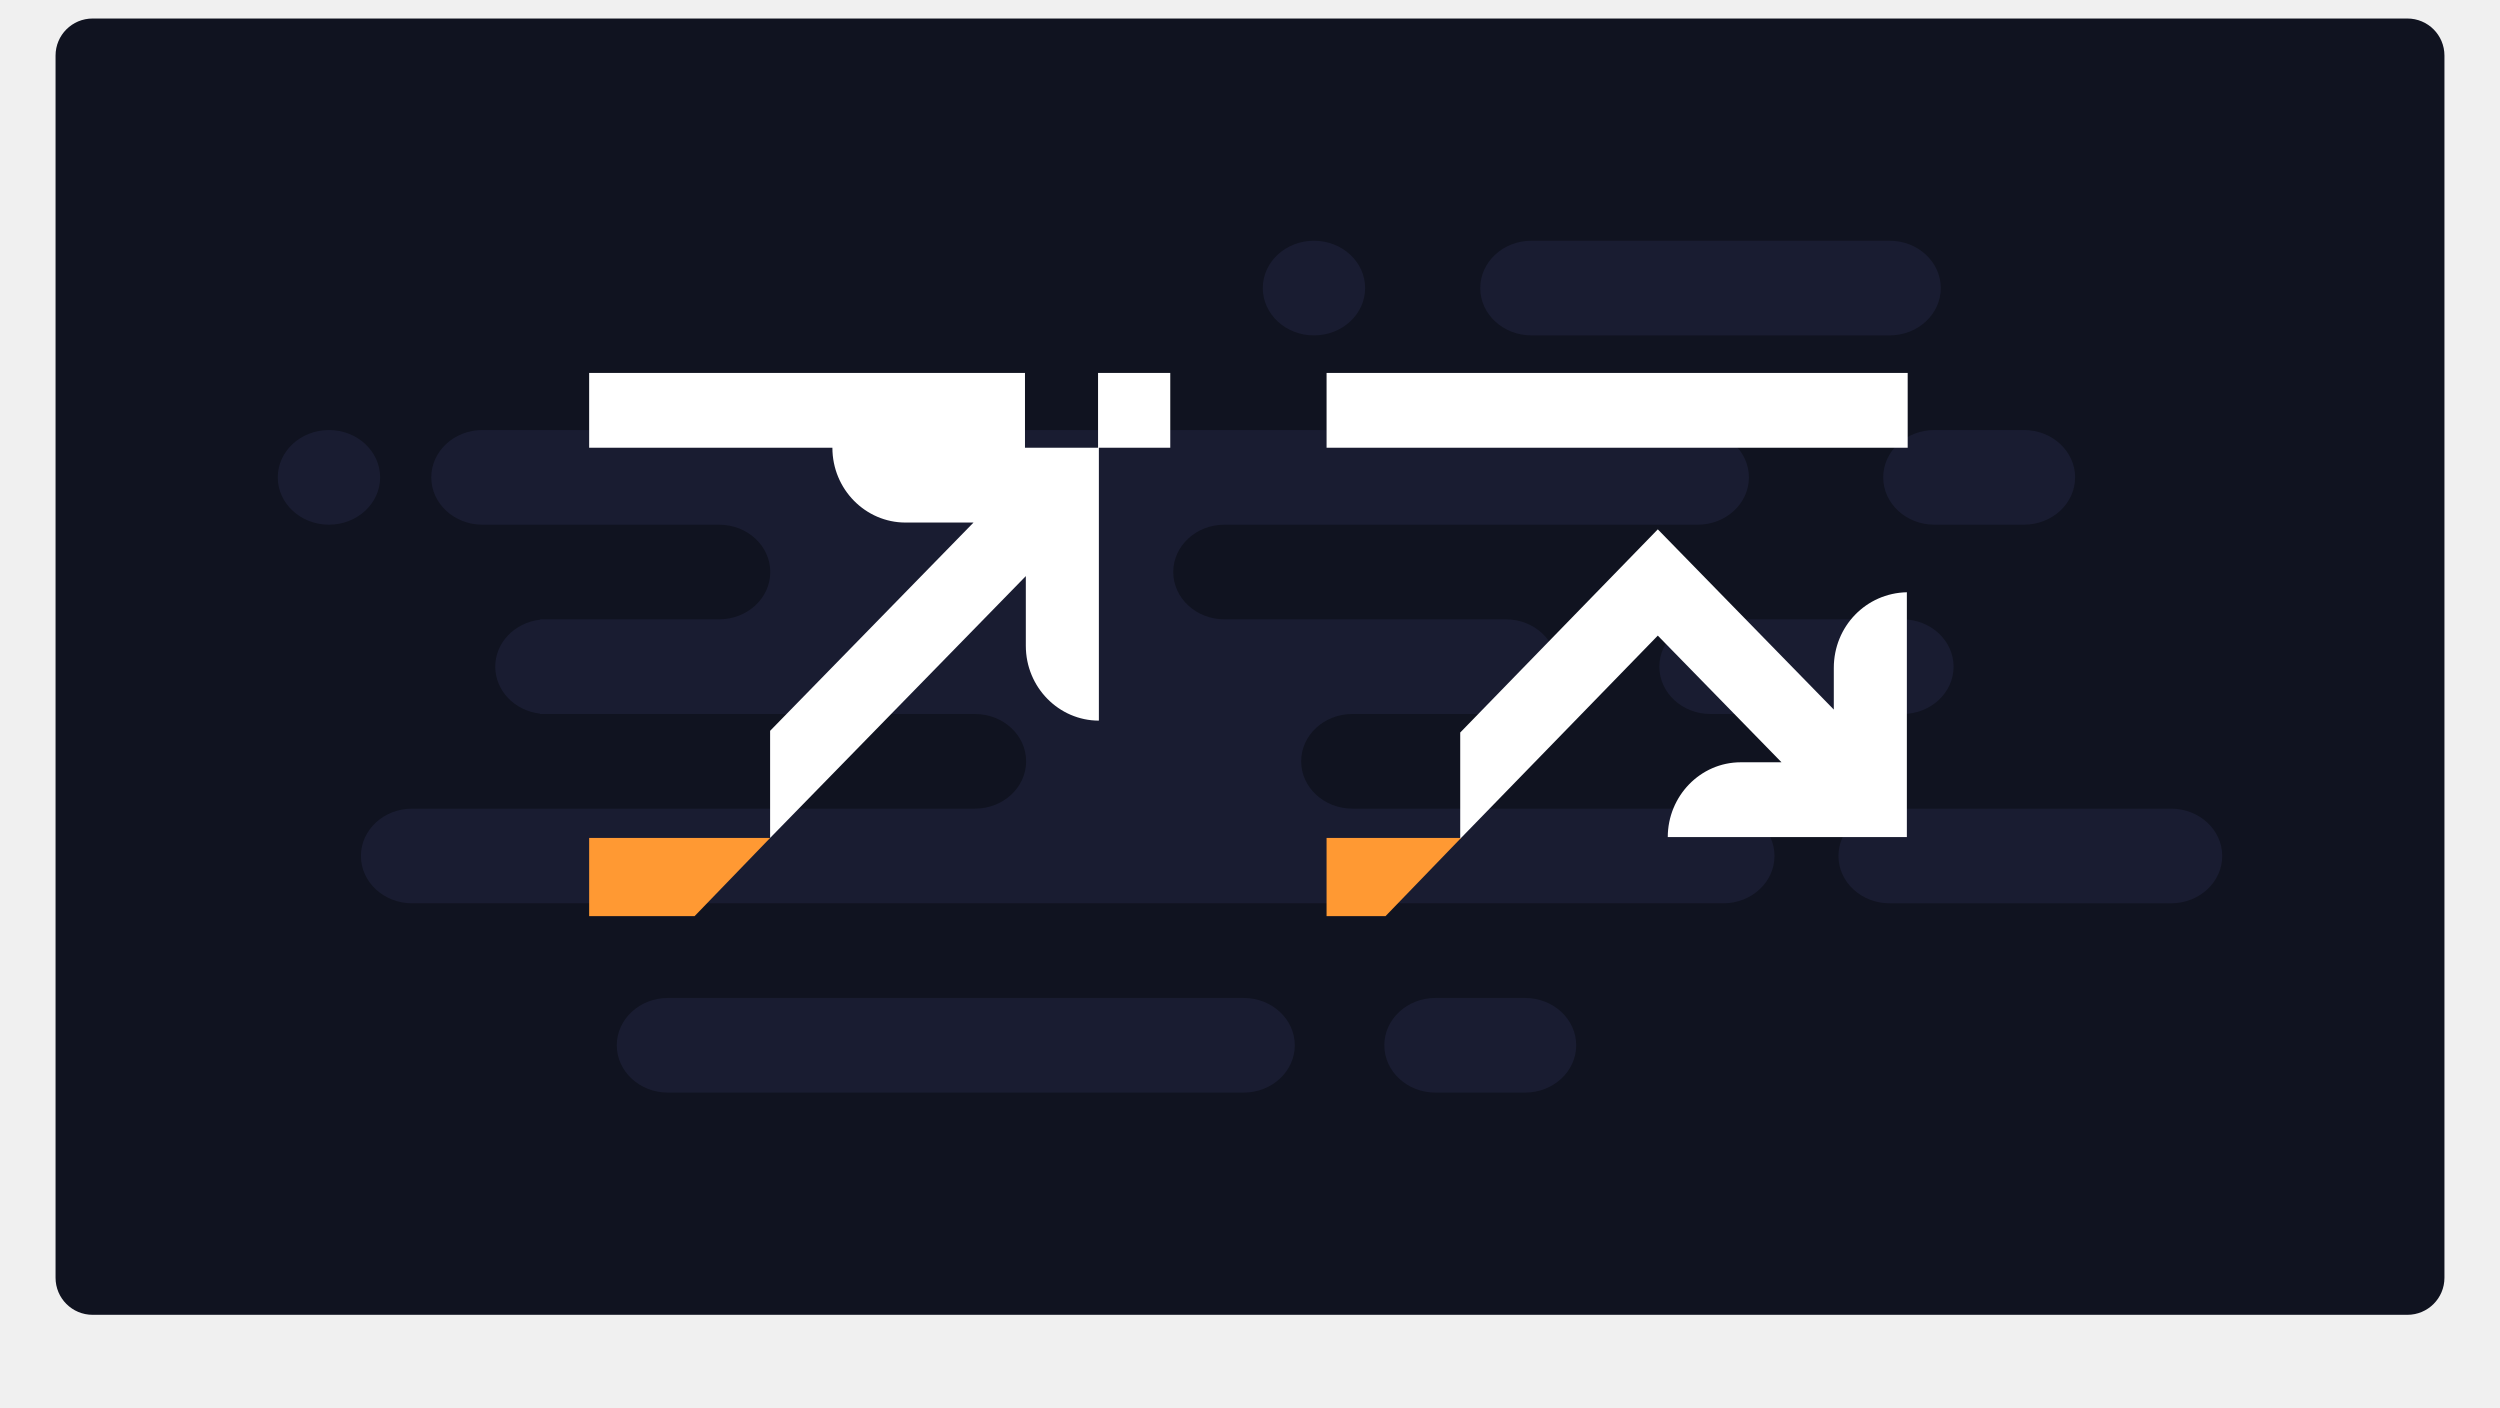
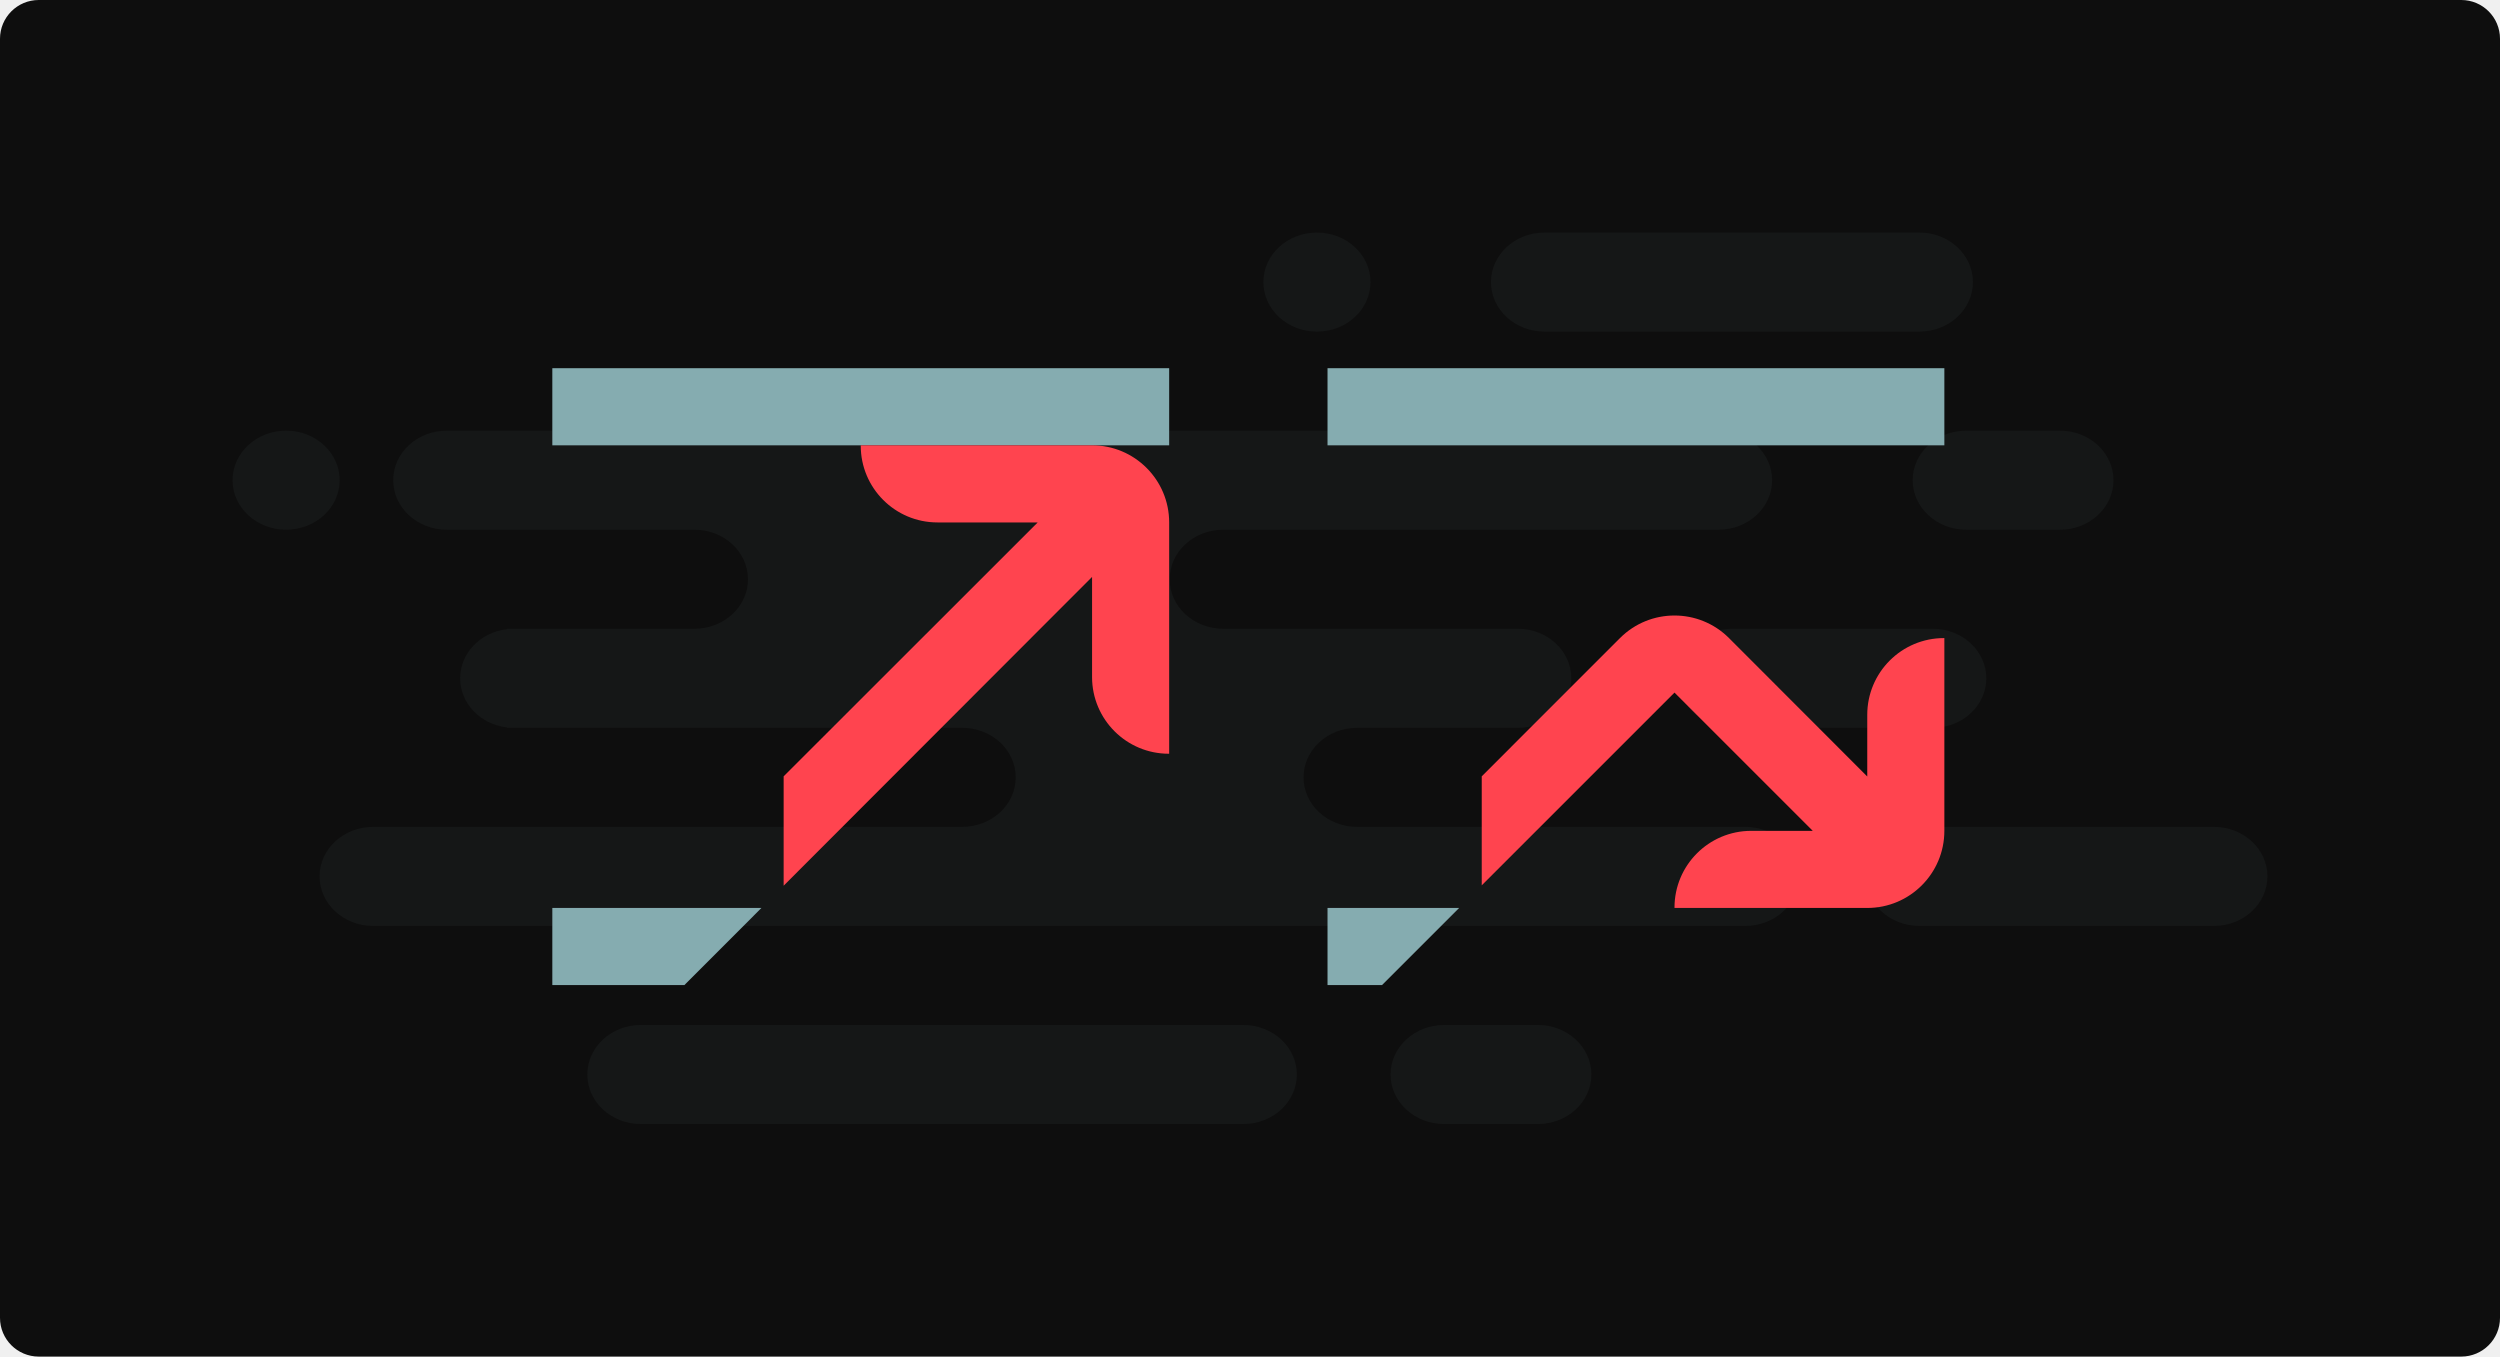
- <svg xmlns="http://www.w3.org/2000/svg" width="270" height="152">
-   <g fill="none" fill-rule="evenodd" transform="translate(6 2)">
-     <rect width="258" height="140" fill="#101320" fill-rule="nonzero" rx="4" />
-     <path fill="#191C31" fill-rule="nonzero" d="M149.033 85.333h31.085c3.053 0 5.527 2.289 5.527 5.111 0 2.823-2.474 5.112-5.527 5.112H38.507c-3.053 0-5.527-2.289-5.527-5.112 0-2.822 2.474-5.11 5.527-5.11h60.79c3.051 0 5.525-2.289 5.525-5.112s-2.474-5.11-5.526-5.11H52.322v-.04c-2.763-.323-4.834-2.496-4.834-5.072s2.071-4.749 4.834-5.072v-.04h19.342c3.053 0 5.527-2.287 5.527-5.11 0-2.823-2.474-5.111-5.527-5.111H46.105c-3.052 0-5.526-2.289-5.526-5.111 0-2.823 2.474-5.112 5.526-5.112h131.25c3.052 0 5.527 2.289 5.527 5.112 0 2.822-2.475 5.11-5.527 5.11h-51.118c-3.052 0-5.526 2.289-5.526 5.112s2.474 5.11 5.526 5.11h30.395c3.052 0 5.526 2.29 5.526 5.112 0 2.823-2.474 5.111-5.526 5.111h-16.58c-3.051 0-5.526 2.288-5.526 5.111s2.475 5.111 5.527 5.111h8.98zM29.526 44.444c3.052 0 5.527 2.289 5.527 5.112 0 2.822-2.475 5.11-5.527 5.11S24 52.379 24 49.557c0-2.823 2.474-5.112 5.526-5.112zM159.395 24h38.684c3.052 0 5.526 2.288 5.526 5.111s-2.474 5.111-5.526 5.111h-38.684c-3.052 0-5.527-2.288-5.527-5.11 0-2.824 2.475-5.112 5.527-5.112zm-23.487 0c3.052 0 5.526 2.288 5.526 5.111s-2.474 5.111-5.526 5.111c-3.052 0-5.526-2.288-5.526-5.11 0-2.824 2.474-5.112 5.526-5.112zm67.006 20.444h9.672c3.052 0 5.526 2.289 5.526 5.112 0 2.822-2.474 5.11-5.526 5.11h-9.672c-3.052 0-5.526-2.288-5.526-5.11 0-2.823 2.474-5.112 5.526-5.112zM178.737 64.89h20.724c3.052 0 5.526 2.288 5.526 5.111s-2.474 5.111-5.526 5.111h-20.724c-3.052 0-5.526-2.288-5.526-5.111s2.474-5.111 5.526-5.111zm19.342 20.444h30.395c3.052 0 5.526 2.289 5.526 5.111 0 2.823-2.474 5.112-5.526 5.112h-30.395c-3.052 0-5.526-2.289-5.526-5.112 0-2.822 2.474-5.11 5.526-5.11zm-131.94 20.445h62.17c3.052 0 5.527 2.288 5.527 5.11 0 2.824-2.475 5.112-5.527 5.112H66.14c-3.053 0-5.527-2.288-5.527-5.111s2.474-5.111 5.526-5.111zm82.894 0h9.67c3.053 0 5.527 2.288 5.527 5.11 0 2.824-2.474 5.112-5.526 5.112h-9.671c-3.052 0-5.526-2.288-5.526-5.111s2.474-5.111 5.526-5.111z" />
-     <path d="M137 38h63.658v63.658H137z" />
-     <path fill="#FFF" d="M137.269 38.275h62.761v8.08h-62.76v-8.08zm54.782 31.86c0-4.499 3.497-8.08 7.89-8.171v26.442h-25.822c0-4.407 3.497-8.08 7.89-8.08h4.393l-13.359-13.68-21.339 21.944V77.113l21.339-21.944 19.008 19.465v-4.499z" />
-     <path fill="#F93" d="M137.269 88.498v8.447h6.366l8.159-8.447z" />
-     <path d="M57 38h63.658v63.658H57z" />
-     <path fill="#FFF" d="M104.699 46.355h7.89v-8.08h7.8v8.08h-7.71v29.473c-4.304 0-7.89-3.581-7.89-8.08v-7.529L77.172 88.498V76.929L99.14 54.435h-7.352c-4.304 0-7.89-3.581-7.89-8.08h-26.27v-8.08h47.07v8.08z" />
-     <path fill="#F93" d="M57.628 88.498v8.447h11.386l8.159-8.447z" />
+ <svg xmlns="http://www.w3.org/2000/svg" width="258px" height="140px" viewBox="0 0 258 140" version="1.1">
+   <g id="Dark-Theme" stroke="none" stroke-width="1" fill="none" fill-rule="evenodd">
+     <g id="images/img-two-trade-types">
+       <g id="image">
+         <rect id="bg-all" fill="#0E0E0E" fill-rule="nonzero" x="0" y="-7.10542736e-15" width="258" height="140" rx="4" />
+         <g id="bg-clouds" transform="translate(24, 24)" fill="#151717" fill-rule="nonzero">
+           <path d="M125.033,61.333 L156.118,61.333 C159.171,61.333 161.645,63.622 161.645,66.444 C161.645,69.267 159.171,71.556 156.118,71.556 L14.507,71.556 C11.454,71.556 8.98,69.267 8.98,66.444 C8.98,63.622 11.454,61.333 14.507,61.333 L75.296,61.333 C78.348,61.333 80.822,59.045 80.822,56.222 C80.822,53.399 78.348,51.111 75.296,51.111 L28.322,51.111 L28.322,51.072 C25.559,50.749 23.488,48.576 23.488,46 C23.488,43.424 25.559,41.251 28.322,40.928 L28.322,40.889 L47.664,40.889 C50.717,40.889 53.191,38.601 53.191,35.778 C53.191,32.955 50.717,30.667 47.664,30.667 L22.105,30.667 C19.053,30.667 16.579,28.378 16.579,25.556 C16.579,22.733 19.053,20.444 22.105,20.444 L153.355,20.444 C156.407,20.444 158.882,22.733 158.882,25.556 C158.882,28.378 156.407,30.667 153.355,30.667 L102.237,30.667 C99.185,30.667 96.711,32.955 96.711,35.778 C96.711,38.601 99.185,40.889 102.237,40.889 L132.632,40.889 C135.684,40.889 138.158,43.177 138.158,46 C138.158,48.823 135.684,51.111 132.632,51.111 L116.053,51.111 C113.001,51.111 110.526,53.399 110.526,56.222 C110.526,59.045 113.001,61.333 116.053,61.333 L125.033,61.333 Z M5.526,20.444 C8.578,20.444 11.053,22.733 11.053,25.556 C11.053,28.378 8.578,30.667 5.526,30.667 C2.474,30.667 0,28.378 0,25.556 C0,22.733 2.474,20.444 5.526,20.444 Z M135.395,-7.10542736e-15 L174.079,-7.10542736e-15 C177.131,-7.10542736e-15 179.605,2.288 179.605,5.111 C179.605,7.934 177.131,10.222 174.079,10.222 L135.395,10.222 C132.343,10.222 129.868,7.934 129.868,5.111 C129.868,2.288 132.343,-7.10542736e-15 135.395,-7.10542736e-15 Z M111.908,-7.10542736e-15 C114.96,-7.10542736e-15 117.434,2.288 117.434,5.111 C117.434,7.934 114.96,10.222 111.908,10.222 C108.856,10.222 106.382,7.934 106.382,5.111 C106.382,2.288 108.856,-7.10542736e-15 111.908,-7.10542736e-15 Z M178.914,20.444 L188.586,20.444 C191.638,20.444 194.112,22.733 194.112,25.556 C194.112,28.378 191.638,30.667 188.586,30.667 L178.914,30.667 C175.862,30.667 173.388,28.378 173.388,25.556 C173.388,22.733 175.862,20.444 178.914,20.444 Z M154.737,40.889 L175.461,40.889 C178.513,40.889 180.987,43.177 180.987,46 C180.987,48.823 178.513,51.111 175.461,51.111 L154.737,51.111 C151.685,51.111 149.211,48.823 149.211,46 C149.211,43.177 151.685,40.889 154.737,40.889 Z M174.079,61.333 L204.474,61.333 C207.526,61.333 210,63.622 210,66.444 C210,69.267 207.526,71.556 204.474,71.556 L174.079,71.556 C171.027,71.556 168.553,69.267 168.553,66.444 C168.553,63.622 171.027,61.333 174.079,61.333 Z M42.138,81.778 L104.309,81.778 C107.361,81.778 109.836,84.066 109.836,86.889 C109.836,89.712 107.361,92 104.309,92 L42.138,92 C39.086,92 36.612,89.712 36.612,86.889 C36.612,84.066 39.086,81.778 42.138,81.778 Z M125.033,81.778 L134.704,81.778 C137.756,81.778 140.23,84.066 140.23,86.889 C140.23,89.712 137.756,92 134.704,92 L125.033,92 C121.981,92 119.507,89.712 119.507,86.889 C119.507,84.066 121.981,81.778 125.033,81.778 Z" id="Shape" />
+         </g>
+         <g id="ic-trade-types" transform="translate(57, 38)">
+           <g id="trade/trade_types/ic-no-touch/16" transform="translate(80, 0)">
+             <g id="Group" transform="translate(-0, -0)">
+               <g id="atoms/icons/16px/trade_types/ic-no-touch" fill-rule="nonzero">
+                 <g id="notouch_ic">
+                   <path d="M13.583,55.701 L5.626,63.658 L2.15383267e-12,63.658 L2.15383267e-12,55.701 L13.583,55.701 Z M63.658,0 L63.658,7.957 L0,7.957 L0,0 L63.658,0 Z" id="secondary" fill="#85ACB0" />
+                   <path d="M63.618,27.85 C59.246,27.85 55.701,31.395 55.701,35.768 L55.701,42.134 L41.433,27.85 C38.326,24.744 33.289,24.744 30.182,27.85 L15.915,42.118 L15.915,53.369 L35.808,33.476 L50.075,47.744 L43.709,47.744 C39.343,47.752 35.808,51.295 35.808,55.661 L35.808,55.701 L55.701,55.701 C60.095,55.701 63.658,52.138 63.658,47.744 L63.658,27.85 L63.618,27.85 Z" id="primary" fill="#FF444F" />
+                 </g>
+               </g>
+             </g>
+           </g>
+           <g id="trade/trade_types/ic-touch/16">
+             <g id="Group" transform="translate(-0, -0)">
+               <g id="atoms/icons/16px/trade_types/ic-touch" fill-rule="nonzero">
+                 <g id="touch_ic">
+                   <path d="M21.58,55.701 L15.915,61.374 L13.631,63.658 L-4.65849581e-13,63.658 L-4.65849581e-13,55.701 L21.58,55.701 Z M63.658,0 L63.658,7.957 L-4.44089077e-16,7.957 L-4.44089077e-16,0 L63.658,0 Z" id="secondary" fill="#85ACB0" />
+                   <path d="M63.618,39.786 L63.658,39.786 L63.658,15.915 C63.658,11.52 60.095,7.957 55.701,7.957 L31.829,7.957 L31.829,7.997 C31.829,12.37 35.374,15.915 39.747,15.915 L50.091,15.915 L23.872,42.118 L23.872,53.405 L55.701,21.54 L55.701,31.885 C55.71,36.251 59.252,39.786 63.618,39.786 Z" id="primary" fill="#FF444F" />
+                 </g>
+               </g>
+             </g>
+           </g>
+         </g>
+       </g>
+     </g>
  </g>
</svg>
